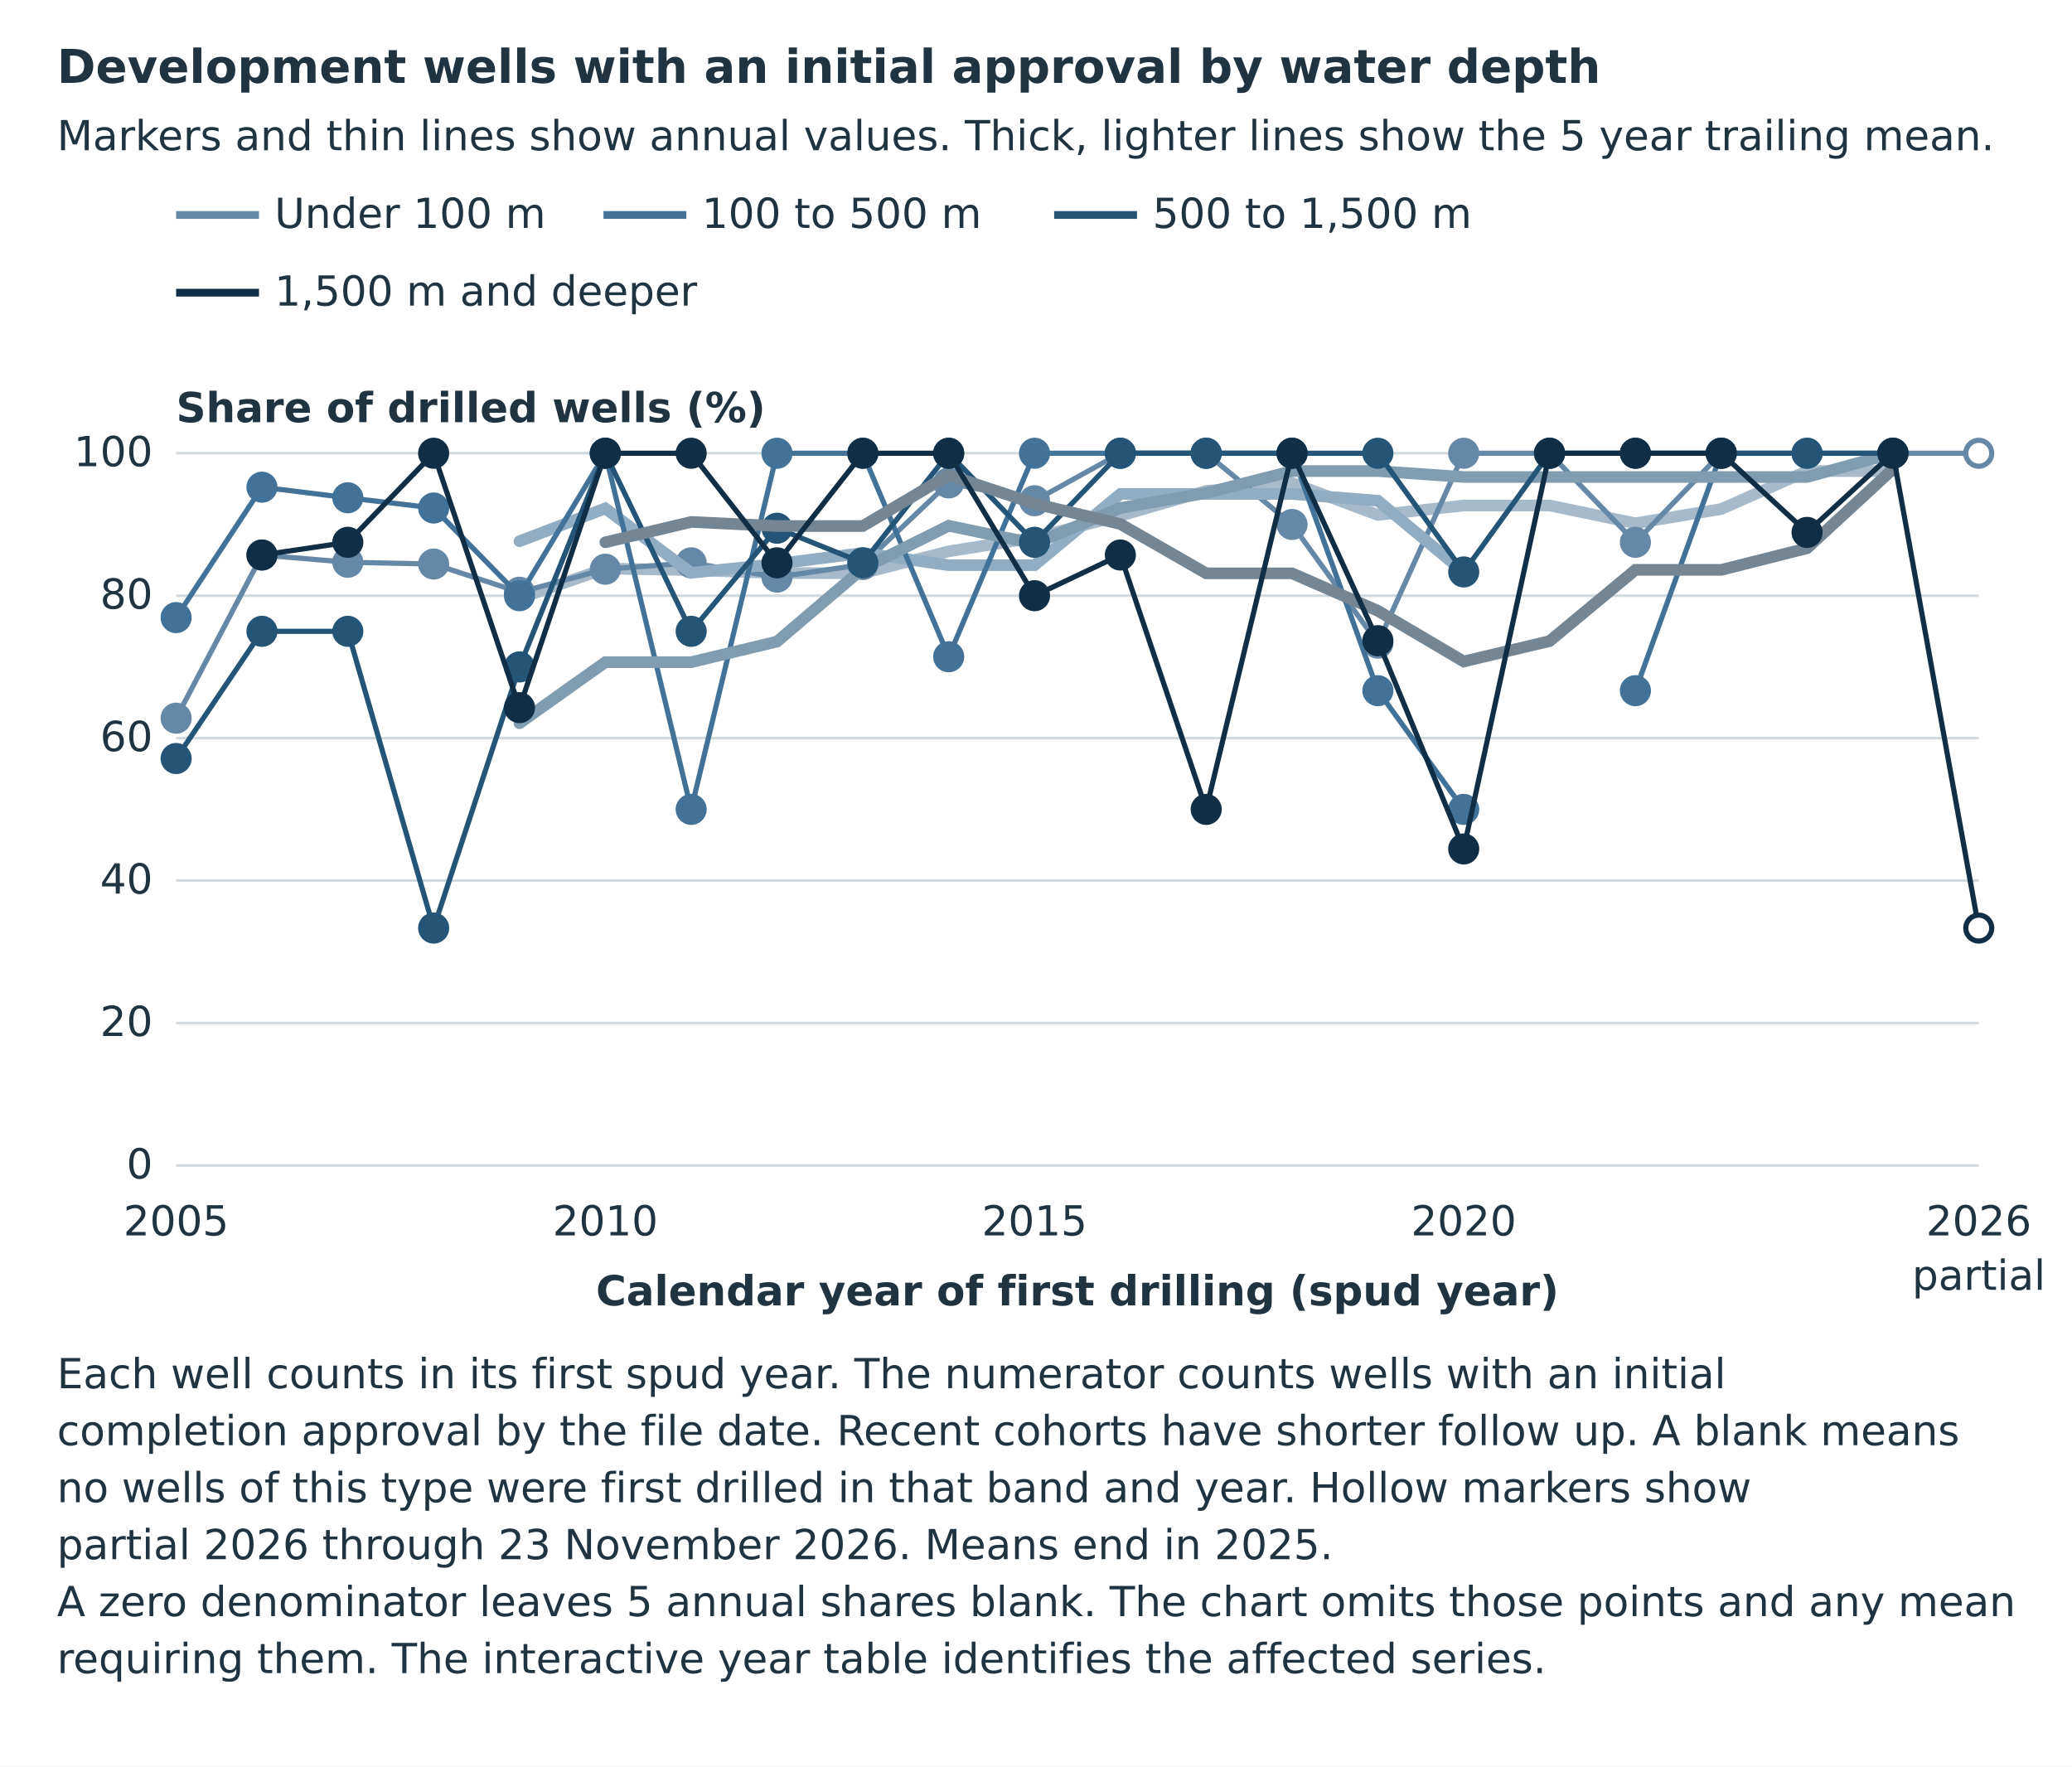
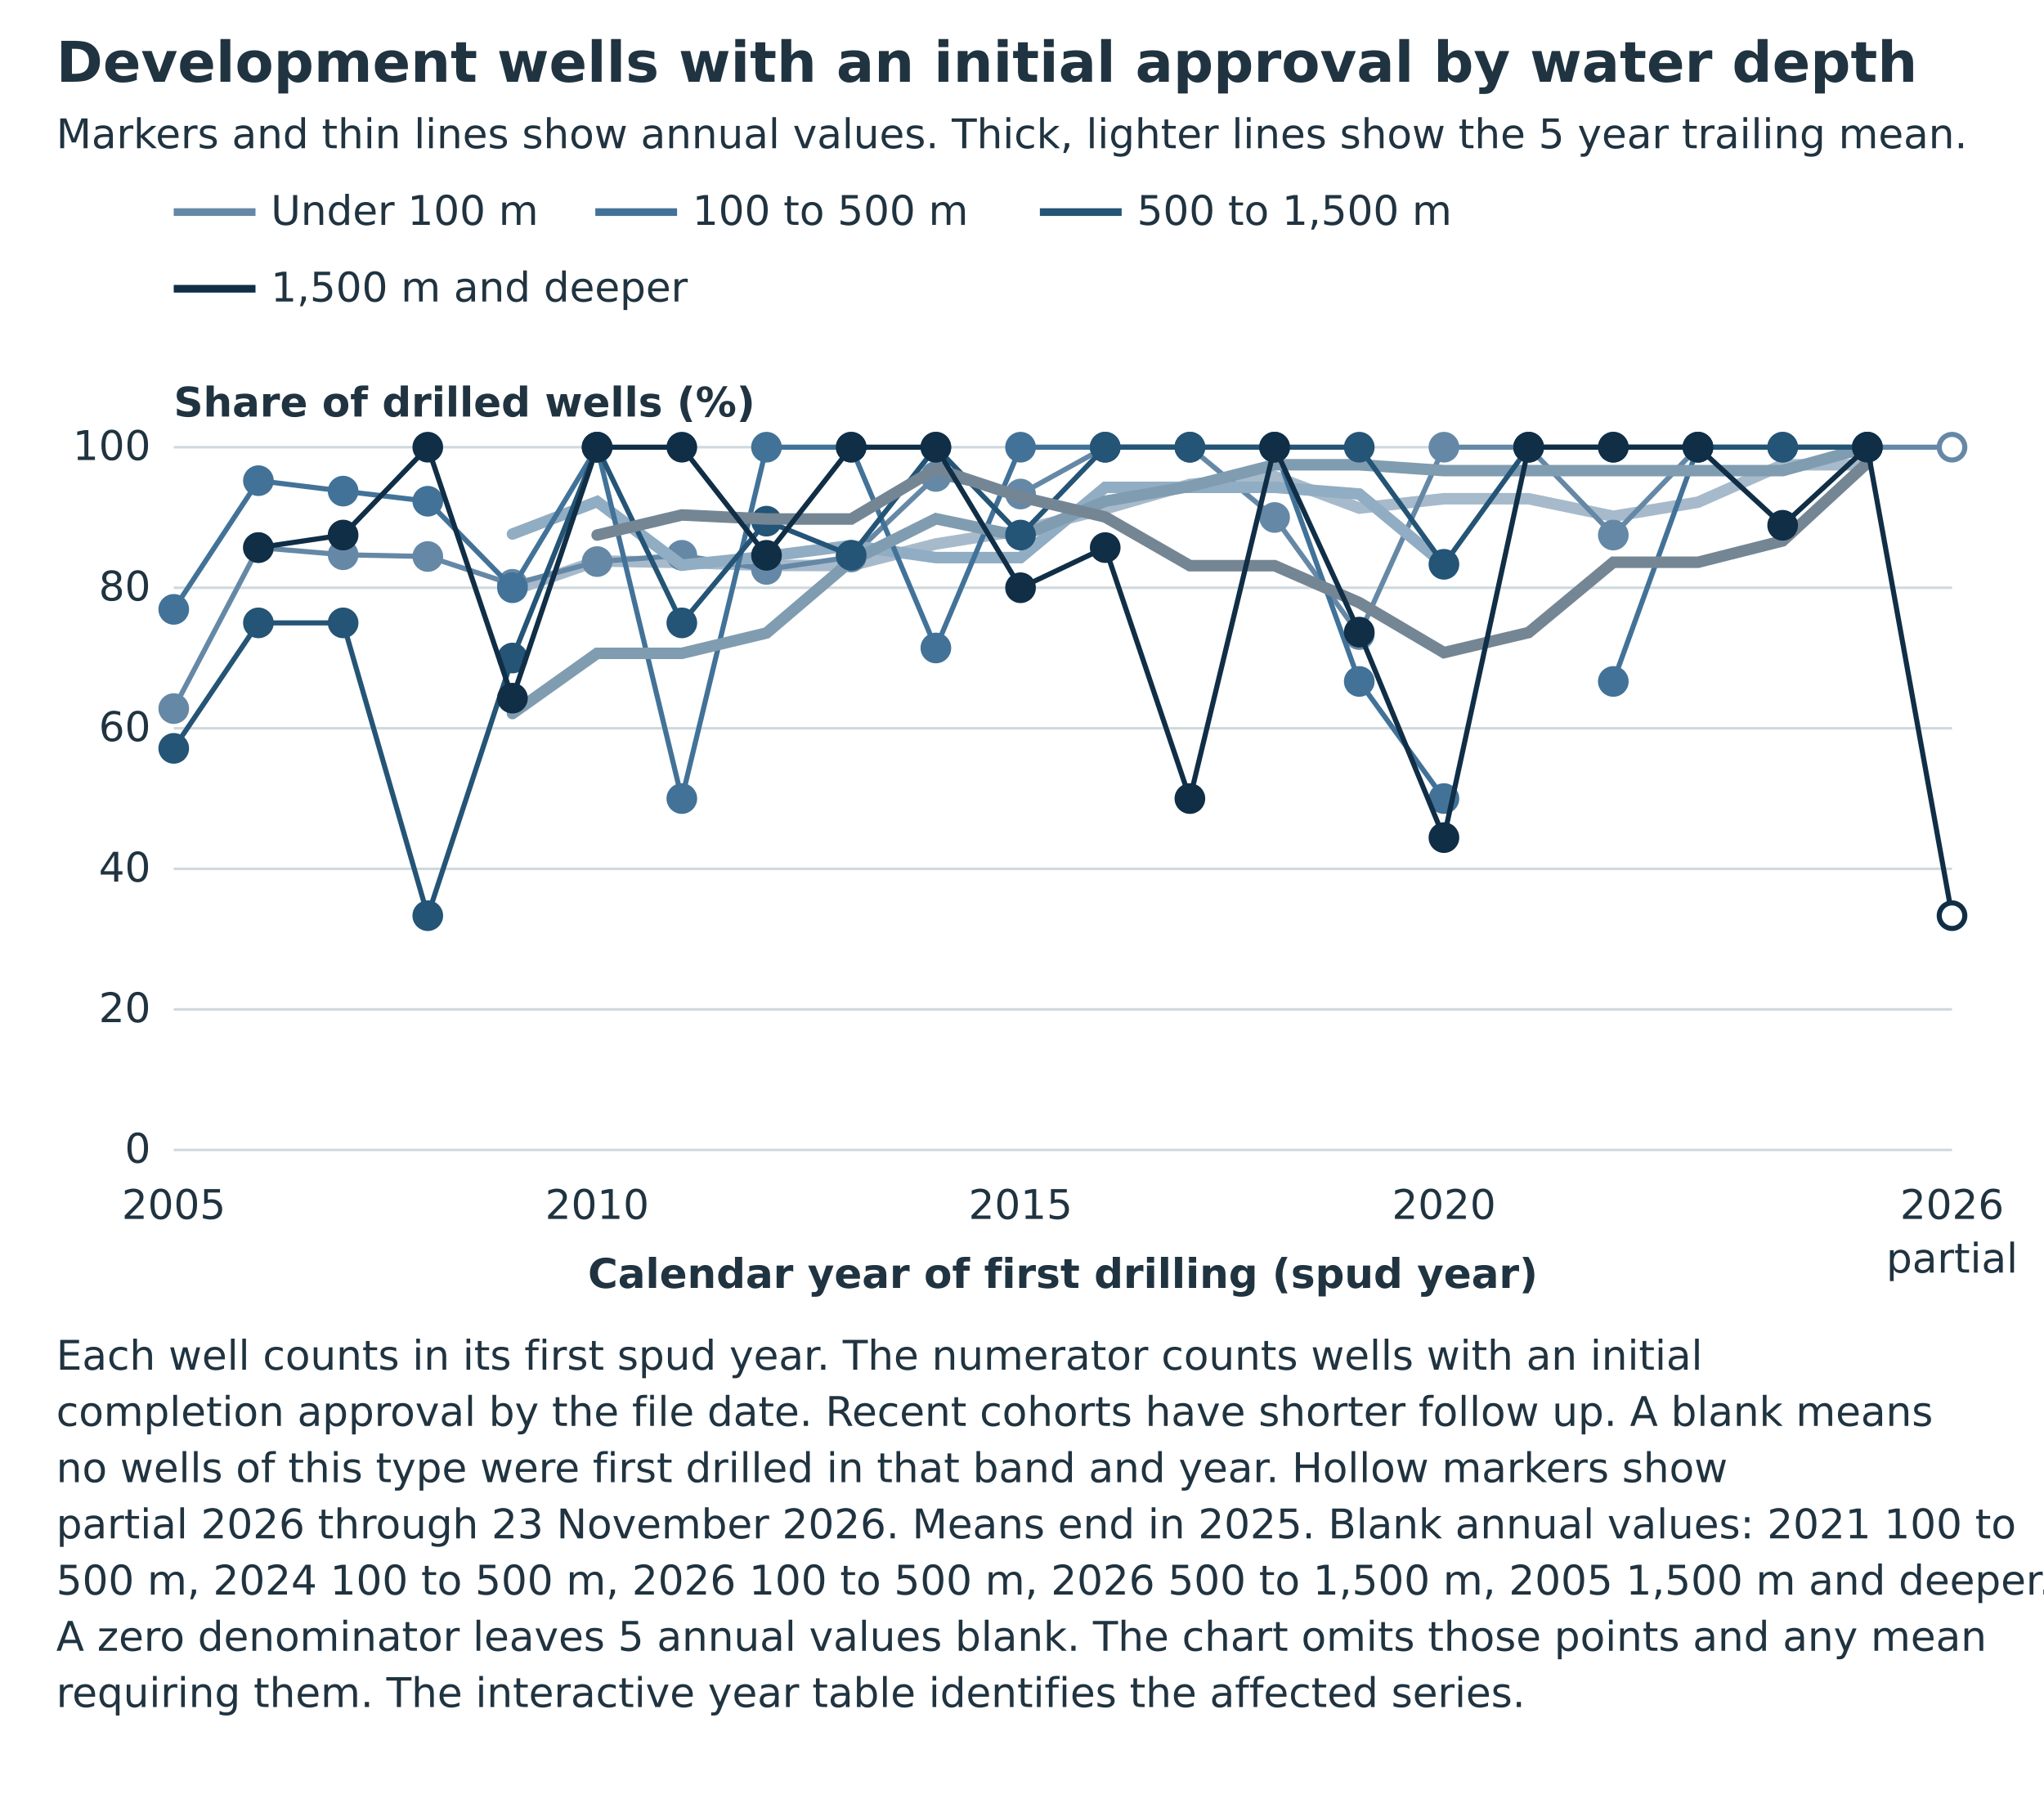
- <svg xmlns="http://www.w3.org/2000/svg" role="img" aria-label="Development wells with an initial approval by water depth" font-family="'DejaVu Sans','Segoe UI',Arial,sans-serif" font-size="16" fill="#203340" width="800" height="682" viewBox="0 0 800 682">
-   <rect width="800" height="682" fill="white" />
-   <text x="22" y="32" font-size="18" font-weight="bold">Development wells with an initial approval by water depth</text>
+ <svg xmlns="http://www.w3.org/2000/svg" role="img" aria-label="Development wells with an initial approval by water depth" font-family="'DejaVu Sans','Segoe UI',Arial,sans-serif" font-size="16" fill="#203340" width="800" height="704" viewBox="0 0 800 704">
+   <rect width="800" height="704" fill="white" />
+   <text x="22" y="32" font-size="22" font-weight="bold">Development wells with an initial approval by water depth</text>
  <text x="22" y="58">Markers and thin lines show annual values. Thick, lighter lines show the 5 year trailing mean.</text>
  <g data-legend="0">
    <rect x="62" y="70" height="27" width="154" fill="white" />
    <line x1="68" y1="83" x2="100" y2="83" stroke="#6588a6" stroke-width="3" />
    <text x="106" y="88">Under 100 m</text>
  </g>
  <g data-legend="1">
    <rect x="227" y="70" height="27" width="163" fill="white" />
    <line x1="233" y1="83" x2="265" y2="83" stroke="#427298" stroke-width="3" />
    <text x="271" y="88">100 to 500 m</text>
  </g>
  <g data-legend="2">
    <rect x="401" y="70" height="27" width="181" fill="white" />
    <line x1="407" y1="83" x2="439" y2="83" stroke="#245476" stroke-width="3" />
    <text x="445" y="88">500 to 1,500 m</text>
  </g>
  <g data-legend="3">
    <rect x="62" y="100" height="27" width="217" fill="white" />
    <line x1="68" y1="113" x2="100" y2="113" stroke="#102e46" stroke-width="3" />
    <text x="106" y="118">1,500 m and deeper</text>
  </g>
  <text x="68" y="163" font-weight="bold">Share of drilled wells (%)</text>
-   <line x1="68" x2="764" y1="450.0" y2="450.0" stroke="#cfd9de" />
-   <text x="59" y="455.0" text-anchor="end">0</text>
-   <line x1="68" x2="764" y1="395.0" y2="395.0" stroke="#cfd9de" />
-   <text x="59" y="400.0" text-anchor="end">20</text>
-   <line x1="68" x2="764" y1="340.0" y2="340.0" stroke="#cfd9de" />
-   <text x="59" y="345.0" text-anchor="end">40</text>
-   <line x1="68" x2="764" y1="285.0" y2="285.0" stroke="#cfd9de" />
-   <text x="59" y="290.0" text-anchor="end">60</text>
-   <line x1="68" x2="764" y1="230.0" y2="230.0" stroke="#cfd9de" />
-   <text x="59" y="235.0" text-anchor="end">80</text>
-   <line x1="68" x2="764" y1="175.0" y2="175.0" stroke="#cfd9de" />
-   <text x="59" y="180.0" text-anchor="end">100</text>
-   <text x="68.0" y="477" text-anchor="middle">2005</text>
+   <line x1="68" x2="764" y1="450.00" y2="450.00" stroke="#cfd9de" />
+   <text x="59" y="455.00" text-anchor="end">0</text>
+   <line x1="68" x2="764" y1="395.00" y2="395.00" stroke="#cfd9de" />
+   <text x="59" y="400.00" text-anchor="end">20</text>
+   <line x1="68" x2="764" y1="340.00" y2="340.00" stroke="#cfd9de" />
+   <text x="59" y="345.00" text-anchor="end">40</text>
+   <line x1="68" x2="764" y1="285.00" y2="285.00" stroke="#cfd9de" />
+   <text x="59" y="290.00" text-anchor="end">60</text>
+   <line x1="68" x2="764" y1="230.00" y2="230.00" stroke="#cfd9de" />
+   <text x="59" y="235.00" text-anchor="end">80</text>
+   <line x1="68" x2="764" y1="175.00" y2="175.00" stroke="#cfd9de" />
+   <text x="59" y="180.00" text-anchor="end">100</text>
+   <text x="68.00" y="477" text-anchor="middle">2005</text>
  <text x="233.71" y="477" text-anchor="middle">2010</text>
  <text x="399.43" y="477" text-anchor="middle">2015</text>
  <text x="565.14" y="477" text-anchor="middle">2020</text>
-   <text x="764.0" y="477" text-anchor="middle">2026</text>
+   <text x="764.00" y="477" text-anchor="middle">2026</text>
  <text x="764" y="498" text-anchor="middle">partial</text>
-   <text x="416.0" y="504" text-anchor="middle" font-weight="bold">Calendar year of first drilling (spud year)</text>
+   <text x="416.00" y="504" text-anchor="middle" font-weight="bold">Calendar year of first drilling (spud year)</text>
  <g data-series="0" data-label="Under 100 m">
    <path d="M200.57,231.02l0,0 L233.71,219.52 L266.86,220.12 L300.00,221.27 L333.14,221.31 L366.29,212.87 L399.43,207.58 L432.57,199.12 L465.71,189.55 L498.86,186.46 L532.00,198.83 L565.14,195.17 L598.29,195.17 L631.43,202.04 L664.57,196.54 L697.71,181.88 L730.86,181.88" fill="none" stroke="#a6bacb" stroke-width="4.5" stroke-linecap="round" class="trend" />
    <path d="M68.00,277.29l0,0 L101.14,214.29 L134.29,217.09 L167.43,217.78 L200.57,228.66 L233.71,219.77 L266.86,217.31 L300.00,222.83 L333.14,217.97 L366.29,186.46 L399.43,193.33 L432.57,175.00 L465.71,175.00 L498.86,202.50 L532.00,248.33 L565.14,175.00 L598.29,175.00 L631.43,209.38 L664.57,175.00 L697.71,175.00 L730.86,175.00 L764.00,175.00" fill="none" stroke="#6588a6" stroke-width="2" stroke-linecap="round" class="annual" />
    <circle cx="68.00" cy="277.29" r="5" stroke="#6588a6" stroke-width="2" fill="#6588a6" data-year="2005" />
    <circle cx="101.14" cy="214.29" r="5" stroke="#6588a6" stroke-width="2" fill="#6588a6" data-year="2006" />
    <circle cx="134.29" cy="217.09" r="5" stroke="#6588a6" stroke-width="2" fill="#6588a6" data-year="2007" />
    <circle cx="167.43" cy="217.78" r="5" stroke="#6588a6" stroke-width="2" fill="#6588a6" data-year="2008" />
    <circle cx="200.57" cy="228.66" r="5" stroke="#6588a6" stroke-width="2" fill="#6588a6" data-year="2009" />
    <circle cx="233.71" cy="219.77" r="5" stroke="#6588a6" stroke-width="2" fill="#6588a6" data-year="2010" />
    <circle cx="266.86" cy="217.31" r="5" stroke="#6588a6" stroke-width="2" fill="#6588a6" data-year="2011" />
    <circle cx="300.00" cy="222.83" r="5" stroke="#6588a6" stroke-width="2" fill="#6588a6" data-year="2012" />
    <circle cx="333.14" cy="217.97" r="5" stroke="#6588a6" stroke-width="2" fill="#6588a6" data-year="2013" />
    <circle cx="366.29" cy="186.46" r="5" stroke="#6588a6" stroke-width="2" fill="#6588a6" data-year="2014" />
    <circle cx="399.43" cy="193.33" r="5" stroke="#6588a6" stroke-width="2" fill="#6588a6" data-year="2015" />
    <circle cx="432.57" cy="175.00" r="5" stroke="#6588a6" stroke-width="2" fill="#6588a6" data-year="2016" />
    <circle cx="465.71" cy="175.00" r="5" stroke="#6588a6" stroke-width="2" fill="#6588a6" data-year="2017" />
    <circle cx="498.86" cy="202.50" r="5" stroke="#6588a6" stroke-width="2" fill="#6588a6" data-year="2018" />
    <circle cx="532.00" cy="248.33" r="5" stroke="#6588a6" stroke-width="2" fill="#6588a6" data-year="2019" />
    <circle cx="565.14" cy="175.00" r="5" stroke="#6588a6" stroke-width="2" fill="#6588a6" data-year="2020" />
    <circle cx="598.29" cy="175.00" r="5" stroke="#6588a6" stroke-width="2" fill="#6588a6" data-year="2021" />
    <circle cx="631.43" cy="209.38" r="5" stroke="#6588a6" stroke-width="2" fill="#6588a6" data-year="2022" />
    <circle cx="664.57" cy="175.00" r="5" stroke="#6588a6" stroke-width="2" fill="#6588a6" data-year="2023" />
    <circle cx="697.71" cy="175.00" r="5" stroke="#6588a6" stroke-width="2" fill="#6588a6" data-year="2024" />
    <circle cx="730.86" cy="175.00" r="5" stroke="#6588a6" stroke-width="2" fill="#6588a6" data-year="2025" />
    <circle cx="764.00" cy="175.00" r="5" stroke="#6588a6" stroke-width="2" fill="white" data-year="2026" />
  </g>
  <g data-series="1" data-label="100 to 500 m">
    <path d="M200.57,208.98l0,0 L233.71,196.29 L266.86,221.17 L300.00,217.73 L333.14,213.50 L366.29,218.21 L399.43,218.21 L432.57,190.71 L465.71,190.71 L498.86,190.71 L532.00,193.33 L565.14,220.83" fill="none" stroke="#91adc3" stroke-width="4.5" stroke-linecap="round" class="trend" />
    <path d="M68.00,238.46l0,0 L101.14,188.10 L134.29,192.19 L167.43,196.15 L200.57,230.00 L233.71,175.00 L266.86,312.50 L300.00,175.00 L333.14,175.00 L366.29,253.57 L399.43,175.00 L432.57,175.00 L465.71,175.00 L498.86,175.00 L532.00,266.67 L565.14,312.50 M631.43,266.67l0,0 L664.57,175.00 M730.86,175.00l0,0" fill="none" stroke="#427298" stroke-width="2" stroke-linecap="round" class="annual" />
    <circle cx="68.00" cy="238.46" r="5" stroke="#427298" stroke-width="2" fill="#427298" data-year="2005" />
    <circle cx="101.14" cy="188.10" r="5" stroke="#427298" stroke-width="2" fill="#427298" data-year="2006" />
    <circle cx="134.29" cy="192.19" r="5" stroke="#427298" stroke-width="2" fill="#427298" data-year="2007" />
    <circle cx="167.43" cy="196.15" r="5" stroke="#427298" stroke-width="2" fill="#427298" data-year="2008" />
    <circle cx="200.57" cy="230.00" r="5" stroke="#427298" stroke-width="2" fill="#427298" data-year="2009" />
    <circle cx="233.71" cy="175.00" r="5" stroke="#427298" stroke-width="2" fill="#427298" data-year="2010" />
    <circle cx="266.86" cy="312.50" r="5" stroke="#427298" stroke-width="2" fill="#427298" data-year="2011" />
    <circle cx="300.00" cy="175.00" r="5" stroke="#427298" stroke-width="2" fill="#427298" data-year="2012" />
    <circle cx="333.14" cy="175.00" r="5" stroke="#427298" stroke-width="2" fill="#427298" data-year="2013" />
    <circle cx="366.29" cy="253.57" r="5" stroke="#427298" stroke-width="2" fill="#427298" data-year="2014" />
    <circle cx="399.43" cy="175.00" r="5" stroke="#427298" stroke-width="2" fill="#427298" data-year="2015" />
    <circle cx="432.57" cy="175.00" r="5" stroke="#427298" stroke-width="2" fill="#427298" data-year="2016" />
    <circle cx="465.71" cy="175.00" r="5" stroke="#427298" stroke-width="2" fill="#427298" data-year="2017" />
    <circle cx="498.86" cy="175.00" r="5" stroke="#427298" stroke-width="2" fill="#427298" data-year="2018" />
    <circle cx="532.00" cy="266.67" r="5" stroke="#427298" stroke-width="2" fill="#427298" data-year="2019" />
    <circle cx="565.14" cy="312.50" r="5" stroke="#427298" stroke-width="2" fill="#427298" data-year="2020" />
    <circle cx="631.43" cy="266.67" r="5" stroke="#427298" stroke-width="2" fill="#427298" data-year="2022" />
    <circle cx="664.57" cy="175.00" r="5" stroke="#427298" stroke-width="2" fill="#427298" data-year="2023" />
    <circle cx="730.86" cy="175.00" r="5" stroke="#427298" stroke-width="2" fill="#427298" data-year="2025" />
  </g>
  <g data-series="2" data-label="500 to 1,500 m">
    <path d="M200.57,279.24l0,0 L233.71,255.67 L266.86,255.67 L300.00,247.71 L333.14,219.50 L366.29,203.00 L399.43,209.88 L432.57,196.13 L465.71,190.34 L498.86,181.88 L532.00,181.88 L565.14,184.17 L598.29,184.17 L631.43,184.17 L664.57,184.17 L697.71,184.17 L730.86,175.00" fill="none" stroke="#809cb0" stroke-width="4.5" stroke-linecap="round" class="trend" />
    <path d="M68.00,292.86l0,0 L101.14,243.75 L134.29,243.75 L167.43,358.33 L200.57,257.50 L233.71,175.00 L266.86,243.75 L300.00,203.95 L333.14,217.31 L366.29,175.00 L399.43,209.38 L432.57,175.00 L465.71,175.00 L498.86,175.00 L532.00,175.00 L565.14,220.83 L598.29,175.00 L631.43,175.00 L664.57,175.00 L697.71,175.00 L730.86,175.00" fill="none" stroke="#245476" stroke-width="2" stroke-linecap="round" class="annual" />
    <circle cx="68.00" cy="292.86" r="5" stroke="#245476" stroke-width="2" fill="#245476" data-year="2005" />
    <circle cx="101.14" cy="243.75" r="5" stroke="#245476" stroke-width="2" fill="#245476" data-year="2006" />
    <circle cx="134.29" cy="243.75" r="5" stroke="#245476" stroke-width="2" fill="#245476" data-year="2007" />
    <circle cx="167.43" cy="358.33" r="5" stroke="#245476" stroke-width="2" fill="#245476" data-year="2008" />
    <circle cx="200.57" cy="257.50" r="5" stroke="#245476" stroke-width="2" fill="#245476" data-year="2009" />
    <circle cx="233.71" cy="175.00" r="5" stroke="#245476" stroke-width="2" fill="#245476" data-year="2010" />
    <circle cx="266.86" cy="243.75" r="5" stroke="#245476" stroke-width="2" fill="#245476" data-year="2011" />
    <circle cx="300.00" cy="203.95" r="5" stroke="#245476" stroke-width="2" fill="#245476" data-year="2012" />
    <circle cx="333.14" cy="217.31" r="5" stroke="#245476" stroke-width="2" fill="#245476" data-year="2013" />
    <circle cx="366.29" cy="175.00" r="5" stroke="#245476" stroke-width="2" fill="#245476" data-year="2014" />
    <circle cx="399.43" cy="209.38" r="5" stroke="#245476" stroke-width="2" fill="#245476" data-year="2015" />
    <circle cx="432.57" cy="175.00" r="5" stroke="#245476" stroke-width="2" fill="#245476" data-year="2016" />
    <circle cx="465.71" cy="175.00" r="5" stroke="#245476" stroke-width="2" fill="#245476" data-year="2017" />
    <circle cx="498.86" cy="175.00" r="5" stroke="#245476" stroke-width="2" fill="#245476" data-year="2018" />
    <circle cx="532.00" cy="175.00" r="5" stroke="#245476" stroke-width="2" fill="#245476" data-year="2019" />
    <circle cx="565.14" cy="220.83" r="5" stroke="#245476" stroke-width="2" fill="#245476" data-year="2020" />
    <circle cx="598.29" cy="175.00" r="5" stroke="#245476" stroke-width="2" fill="#245476" data-year="2021" />
    <circle cx="631.43" cy="175.00" r="5" stroke="#245476" stroke-width="2" fill="#245476" data-year="2022" />
    <circle cx="664.57" cy="175.00" r="5" stroke="#245476" stroke-width="2" fill="#245476" data-year="2023" />
    <circle cx="697.71" cy="175.00" r="5" stroke="#245476" stroke-width="2" fill="#245476" data-year="2024" />
    <circle cx="730.86" cy="175.00" r="5" stroke="#245476" stroke-width="2" fill="#245476" data-year="2025" />
  </g>
  <g data-series="3" data-label="1,500 m and deeper">
    <path d="M233.71,209.38l0,0 L266.86,201.52 L300.00,203.10 L333.14,203.10 L366.29,183.46 L399.43,194.46 L432.57,202.32 L465.71,221.36 L498.86,221.36 L532.00,235.83 L565.14,255.39 L598.29,247.53 L631.43,220.03 L664.57,220.03 L697.71,211.67 L730.86,181.11" fill="none" stroke="#748694" stroke-width="4.5" stroke-linecap="round" class="trend" />
    <path d="M101.14,214.29l0,0 L134.29,209.38 L167.43,175.00 L200.57,273.21 L233.71,175.00 L266.86,175.00 L300.00,217.31 L333.14,175.00 L366.29,175.00 L399.43,230.00 L432.57,214.29 L465.71,312.50 L498.86,175.00 L532.00,247.37 L565.14,327.78 L598.29,175.00 L631.43,175.00 L664.57,175.00 L697.71,205.56 L730.86,175.00 L764.00,358.33" fill="none" stroke="#102e46" stroke-width="2" stroke-linecap="round" class="annual" />
    <circle cx="101.14" cy="214.29" r="5" stroke="#102e46" stroke-width="2" fill="#102e46" data-year="2006" />
    <circle cx="134.29" cy="209.38" r="5" stroke="#102e46" stroke-width="2" fill="#102e46" data-year="2007" />
    <circle cx="167.43" cy="175.00" r="5" stroke="#102e46" stroke-width="2" fill="#102e46" data-year="2008" />
    <circle cx="200.57" cy="273.21" r="5" stroke="#102e46" stroke-width="2" fill="#102e46" data-year="2009" />
    <circle cx="233.71" cy="175.00" r="5" stroke="#102e46" stroke-width="2" fill="#102e46" data-year="2010" />
    <circle cx="266.86" cy="175.00" r="5" stroke="#102e46" stroke-width="2" fill="#102e46" data-year="2011" />
    <circle cx="300.00" cy="217.31" r="5" stroke="#102e46" stroke-width="2" fill="#102e46" data-year="2012" />
    <circle cx="333.14" cy="175.00" r="5" stroke="#102e46" stroke-width="2" fill="#102e46" data-year="2013" />
    <circle cx="366.29" cy="175.00" r="5" stroke="#102e46" stroke-width="2" fill="#102e46" data-year="2014" />
    <circle cx="399.43" cy="230.00" r="5" stroke="#102e46" stroke-width="2" fill="#102e46" data-year="2015" />
    <circle cx="432.57" cy="214.29" r="5" stroke="#102e46" stroke-width="2" fill="#102e46" data-year="2016" />
    <circle cx="465.71" cy="312.50" r="5" stroke="#102e46" stroke-width="2" fill="#102e46" data-year="2017" />
    <circle cx="498.86" cy="175.00" r="5" stroke="#102e46" stroke-width="2" fill="#102e46" data-year="2018" />
    <circle cx="532.00" cy="247.37" r="5" stroke="#102e46" stroke-width="2" fill="#102e46" data-year="2019" />
    <circle cx="565.14" cy="327.78" r="5" stroke="#102e46" stroke-width="2" fill="#102e46" data-year="2020" />
    <circle cx="598.29" cy="175.00" r="5" stroke="#102e46" stroke-width="2" fill="#102e46" data-year="2021" />
    <circle cx="631.43" cy="175.00" r="5" stroke="#102e46" stroke-width="2" fill="#102e46" data-year="2022" />
    <circle cx="664.57" cy="175.00" r="5" stroke="#102e46" stroke-width="2" fill="#102e46" data-year="2023" />
    <circle cx="697.71" cy="205.56" r="5" stroke="#102e46" stroke-width="2" fill="#102e46" data-year="2024" />
    <circle cx="730.86" cy="175.00" r="5" stroke="#102e46" stroke-width="2" fill="#102e46" data-year="2025" />
    <circle cx="764.00" cy="358.33" r="5" stroke="#102e46" stroke-width="2" fill="white" data-year="2026" />
  </g>
  <text x="22" y="536">Each well counts in its first spud year. The numerator counts wells with an initial</text>
  <text x="22" y="558">completion approval by the file date. Recent cohorts have shorter follow up. A blank means</text>
  <text x="22" y="580">no wells of this type were first drilled in that band and year. Hollow markers show</text>
-   <text x="22" y="602">partial 2026 through 23 November 2026. Means end in 2025.</text>
-   <text x="22" y="624">A zero denominator leaves 5 annual shares blank. The chart omits those points and any mean</text>
-   <text x="22" y="646">requiring them. The interactive year table identifies the affected series.</text>
+   <text x="22" y="602">partial 2026 through 23 November 2026. Means end in 2025. Blank annual values: 2021 100 to</text>
+   <text x="22" y="624">500 m, 2024 100 to 500 m, 2026 100 to 500 m, 2026 500 to 1,500 m, 2005 1,500 m and deeper.</text>
+   <text x="22" y="646">A zero denominator leaves 5 annual values blank. The chart omits those points and any mean</text>
+   <text x="22" y="668">requiring them. The interactive year table identifies the affected series.</text>
</svg>
